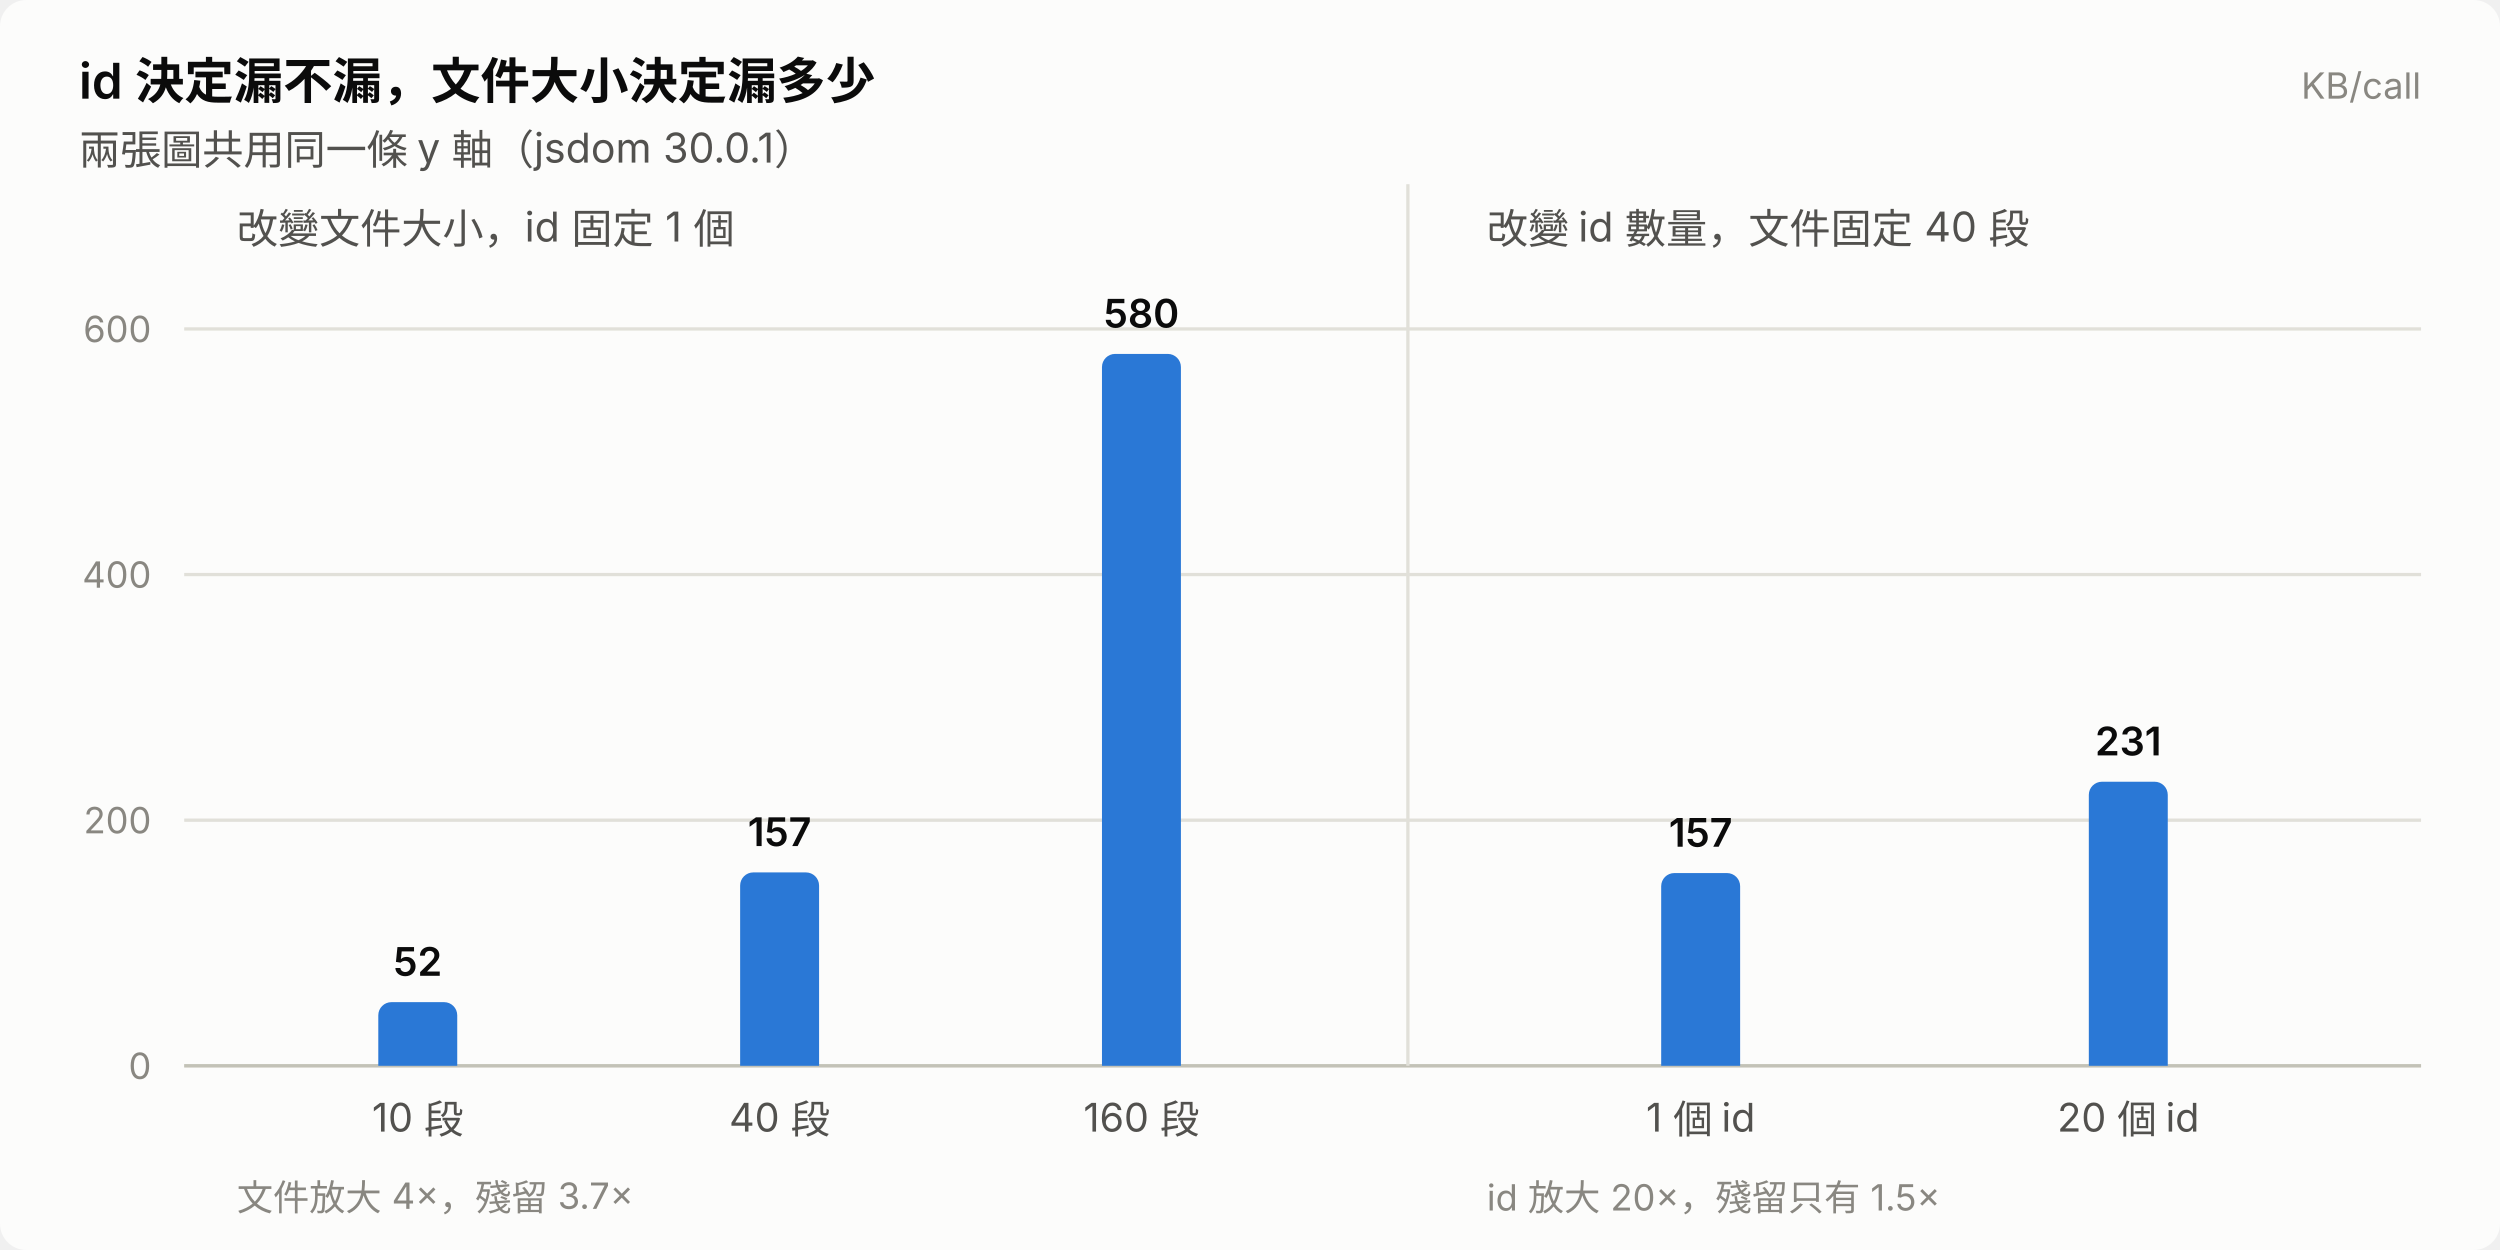
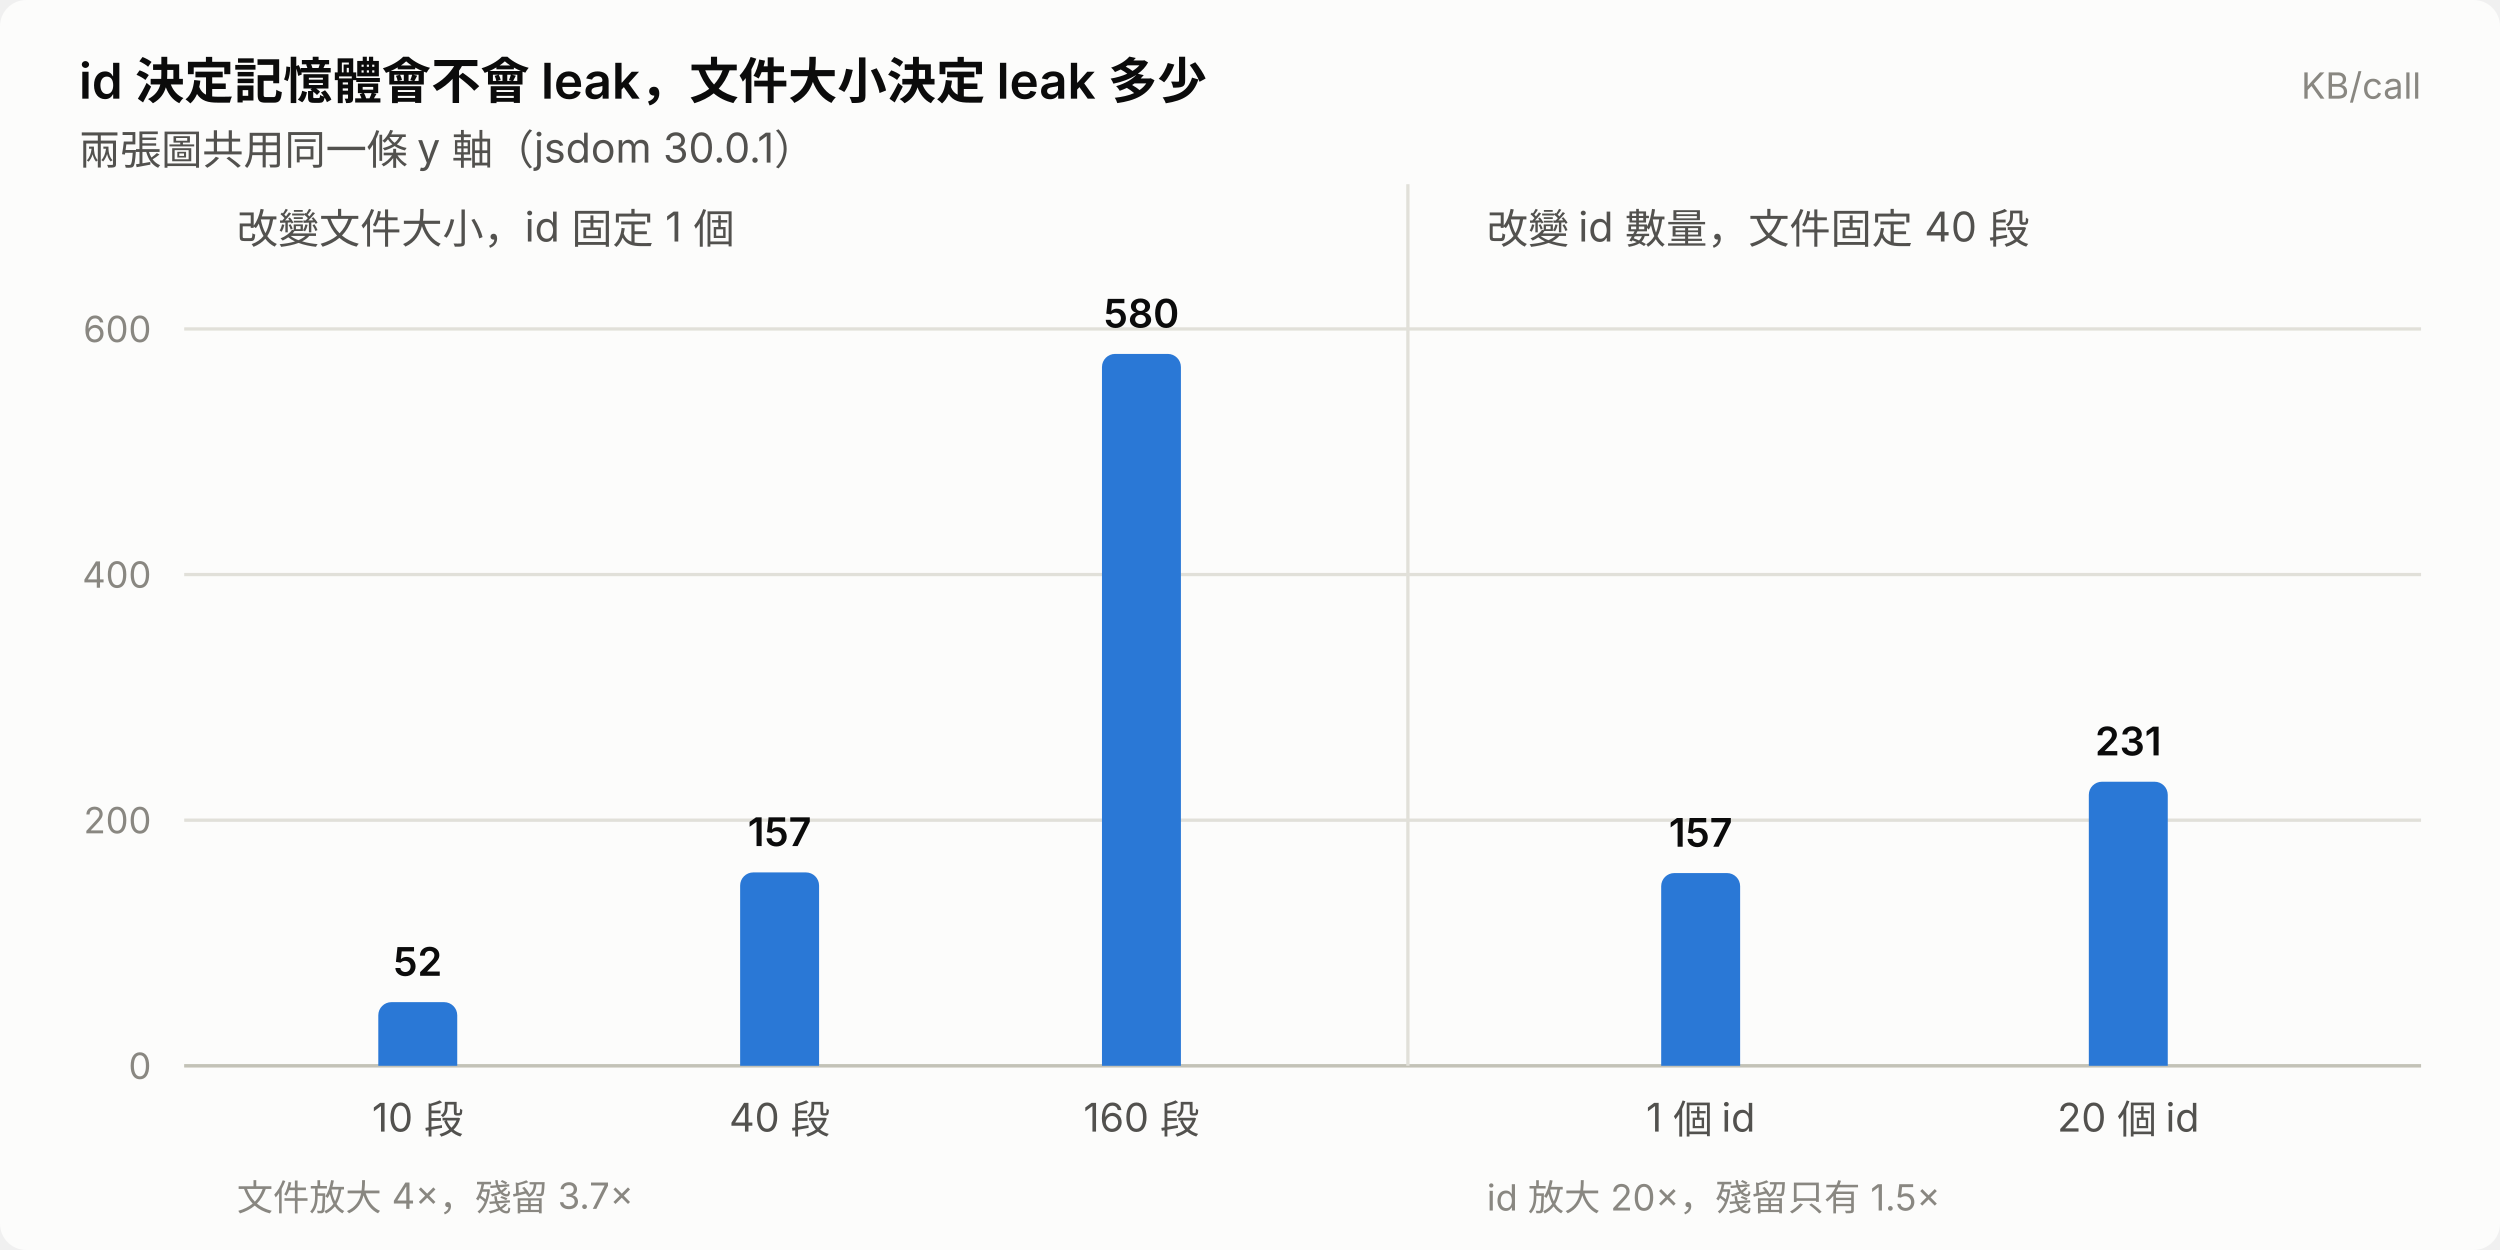
<svg xmlns="http://www.w3.org/2000/svg" viewBox="0 0 760 380" width="760" height="380" role="img" aria-labelledby="t d">
  <style>
    .s { fill: #fcfcfb }
    .ink { fill: #0b0b0b }  .ink2 { fill: #52514e }
    .muted { fill: #898781 }
    .grid { stroke: #e1e0d9 }  .axis { stroke: #c3c2b7 }
    .accent { fill: #2a78d6 }  .context { fill: #898781 }
    .gap { stroke: #fcfcfb }
    text { font-family: system-ui, -apple-system, "Segoe UI", "PingFang TC", "Noto Sans TC", sans-serif; }
    .t   { font-size: 15px; font-weight: 600 }
    .st  { font-size: 12.5px }
    .lbl { font-size: 12px }
    .val { font-size: 12px; font-weight: 600 }
    .tick { font-size: 11px; font-variant-numeric: tabular-nums }
    @media (prefers-color-scheme: dark) {
      .s { fill: #1a1a19 }
      .ink { fill: #ffffff }  .ink2 { fill: #c3c2b7 }
      .muted { fill: #898781 }
      .grid { stroke: #2c2c2a }  .axis { stroke: #383835 }
      .accent { fill: #3987e5 }  .context { fill: #898781 }
      .gap { stroke: #1a1a19 }
    }
  </style>
  <rect width="760" height="380" rx="8" class="s" />
-   <text x="24" y="30" class="t ink">id 決定漏不漏，文件大小決定漏多少</text>
+   <text x="24" y="30" class="t ink">id 決定記憶體會不會 leak，文件大小決定 leak 多少</text>
  <text x="24" y="50" class="st ink2">兩張圖共用同一條 y 軸（jsdom 30.0.1）</text>
  <text x="736" y="30" class="tick muted" text-anchor="end">KB/call</text>
  <line x1="56" y1="324" x2="736" y2="324" class="grid" stroke-width="1" />
  <text x="46" y="328" class="tick muted" text-anchor="end">0</text>
  <line x1="56" y1="249.333" x2="736" y2="249.333" class="grid" stroke-width="1" />
  <text x="46" y="253.333" class="tick muted" text-anchor="end">200</text>
  <line x1="56" y1="174.667" x2="736" y2="174.667" class="grid" stroke-width="1" />
  <text x="46" y="178.667" class="tick muted" text-anchor="end">400</text>
  <line x1="56" y1="100" x2="736" y2="100" class="grid" stroke-width="1" />
  <text x="46" y="104" class="tick muted" text-anchor="end">600</text>
  <line x1="56" y1="324" x2="736" y2="324" class="axis" stroke-width="1" />
  <text x="72" y="74" class="st ink2">改變文件大小，id 固定 1 個</text>
  <path d="M115,324v-15.35a4,4 0 0 1 4,-4h16a4,4 0 0 1 4,4v15.35z" class="accent" />
  <text x="127" y="296.65" class="val ink" text-anchor="middle">52</text>
  <text x="127" y="344" class="lbl ink2" text-anchor="middle">10 段</text>
  <path d="M225,324v-54.789a4,4 0 0 1 4,-4h16a4,4 0 0 1 4,4v54.789z" class="accent" />
  <text x="237" y="257.211" class="val ink" text-anchor="middle">157</text>
  <text x="237" y="344" class="lbl ink2" text-anchor="middle">40 段</text>
  <path d="M335,324v-212.414a4,4 0 0 1 4,-4h16a4,4 0 0 1 4,4v212.414z" class="accent" />
  <text x="347" y="99.586" class="val ink" text-anchor="middle">580</text>
  <text x="347" y="344" class="lbl ink2" text-anchor="middle">160 段</text>
  <text x="72" y="368" class="tick muted">文件放大 4×，殘留 3.7×</text>
  <line x1="428" y1="56" x2="428" y2="324" class="grid" stroke-width="1" />
  <text x="452" y="74" class="st ink2">改變 id 數量，文件固定 40 段</text>
  <path d="M505,324v-54.591a4,4 0 0 1 4,-4h16a4,4 0 0 1 4,4v54.591z" class="accent" />
  <text x="517" y="257.409" class="val ink" text-anchor="middle">157</text>
  <text x="517" y="344" class="lbl ink2" text-anchor="middle">1 個 id</text>
  <path d="M635,324v-82.356a4,4 0 0 1 4,-4h16a4,4 0 0 1 4,4v82.356z" class="accent" />
  <text x="647" y="229.644" class="val ink" text-anchor="middle">231</text>
  <text x="647" y="344" class="lbl ink2" text-anchor="middle">20 個 id</text>
  <text x="452" y="368" class="tick muted">id 放大 20×，殘留只有 1.5×</text>
</svg>
